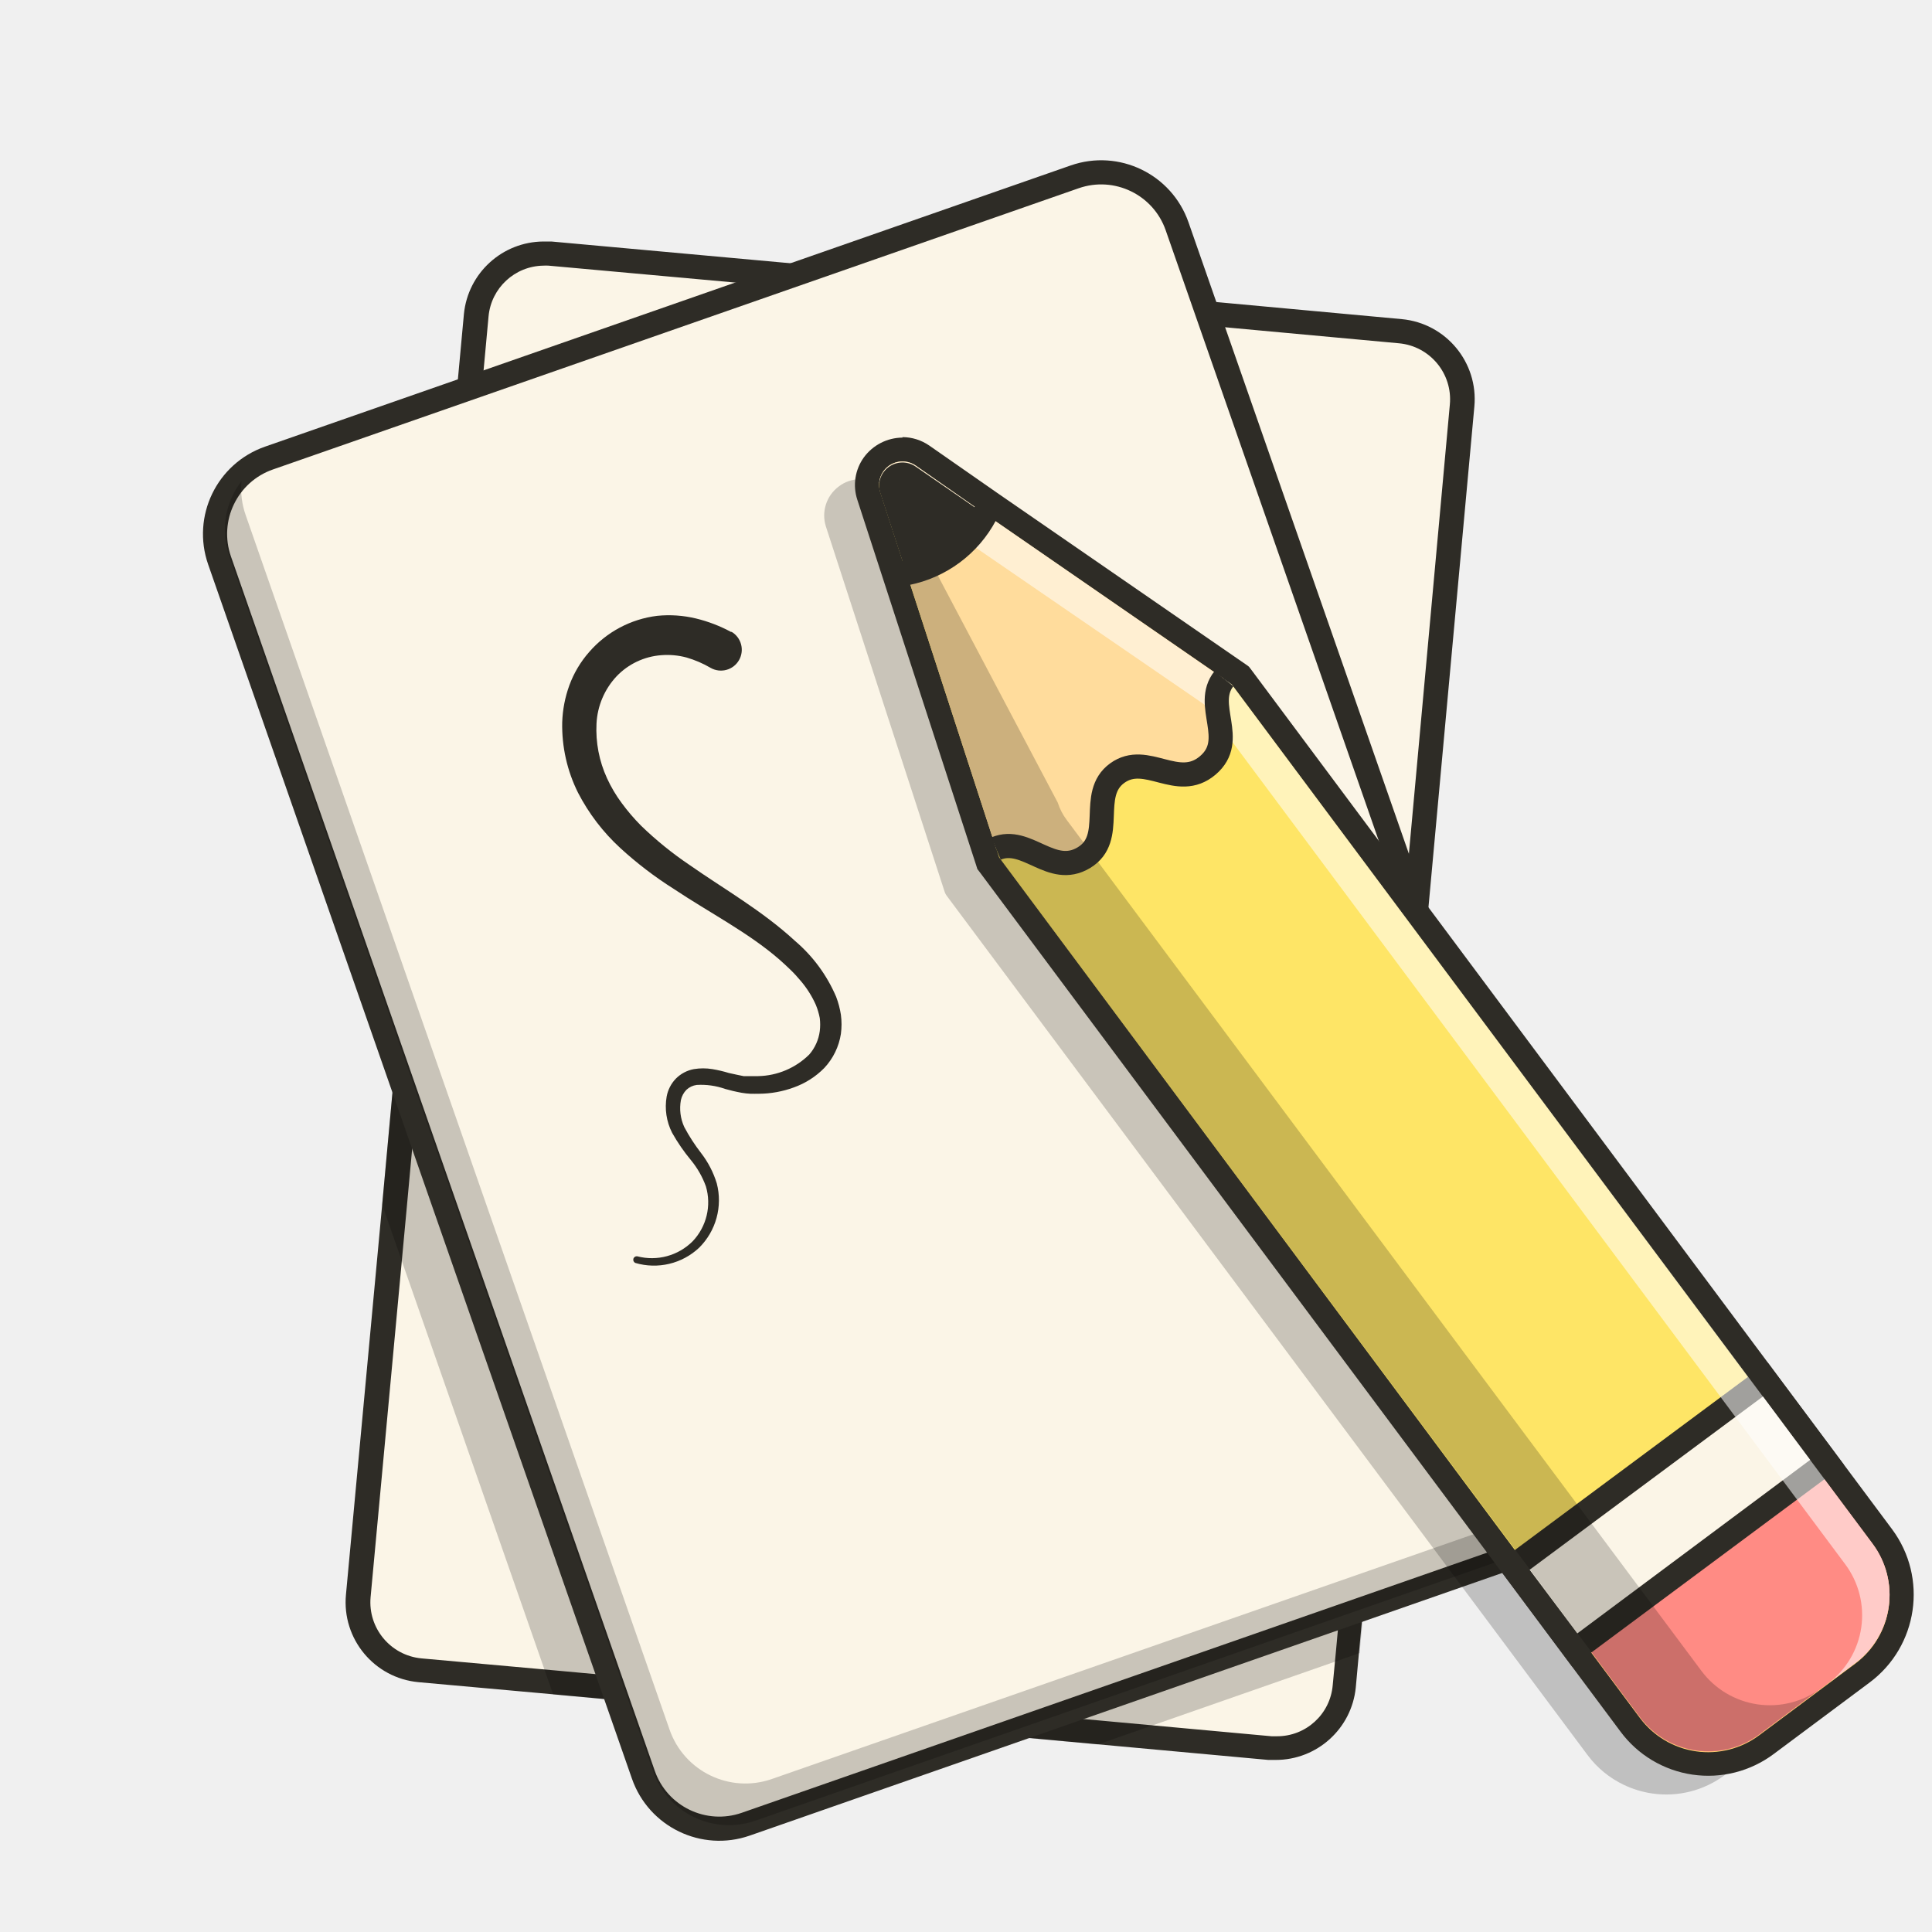
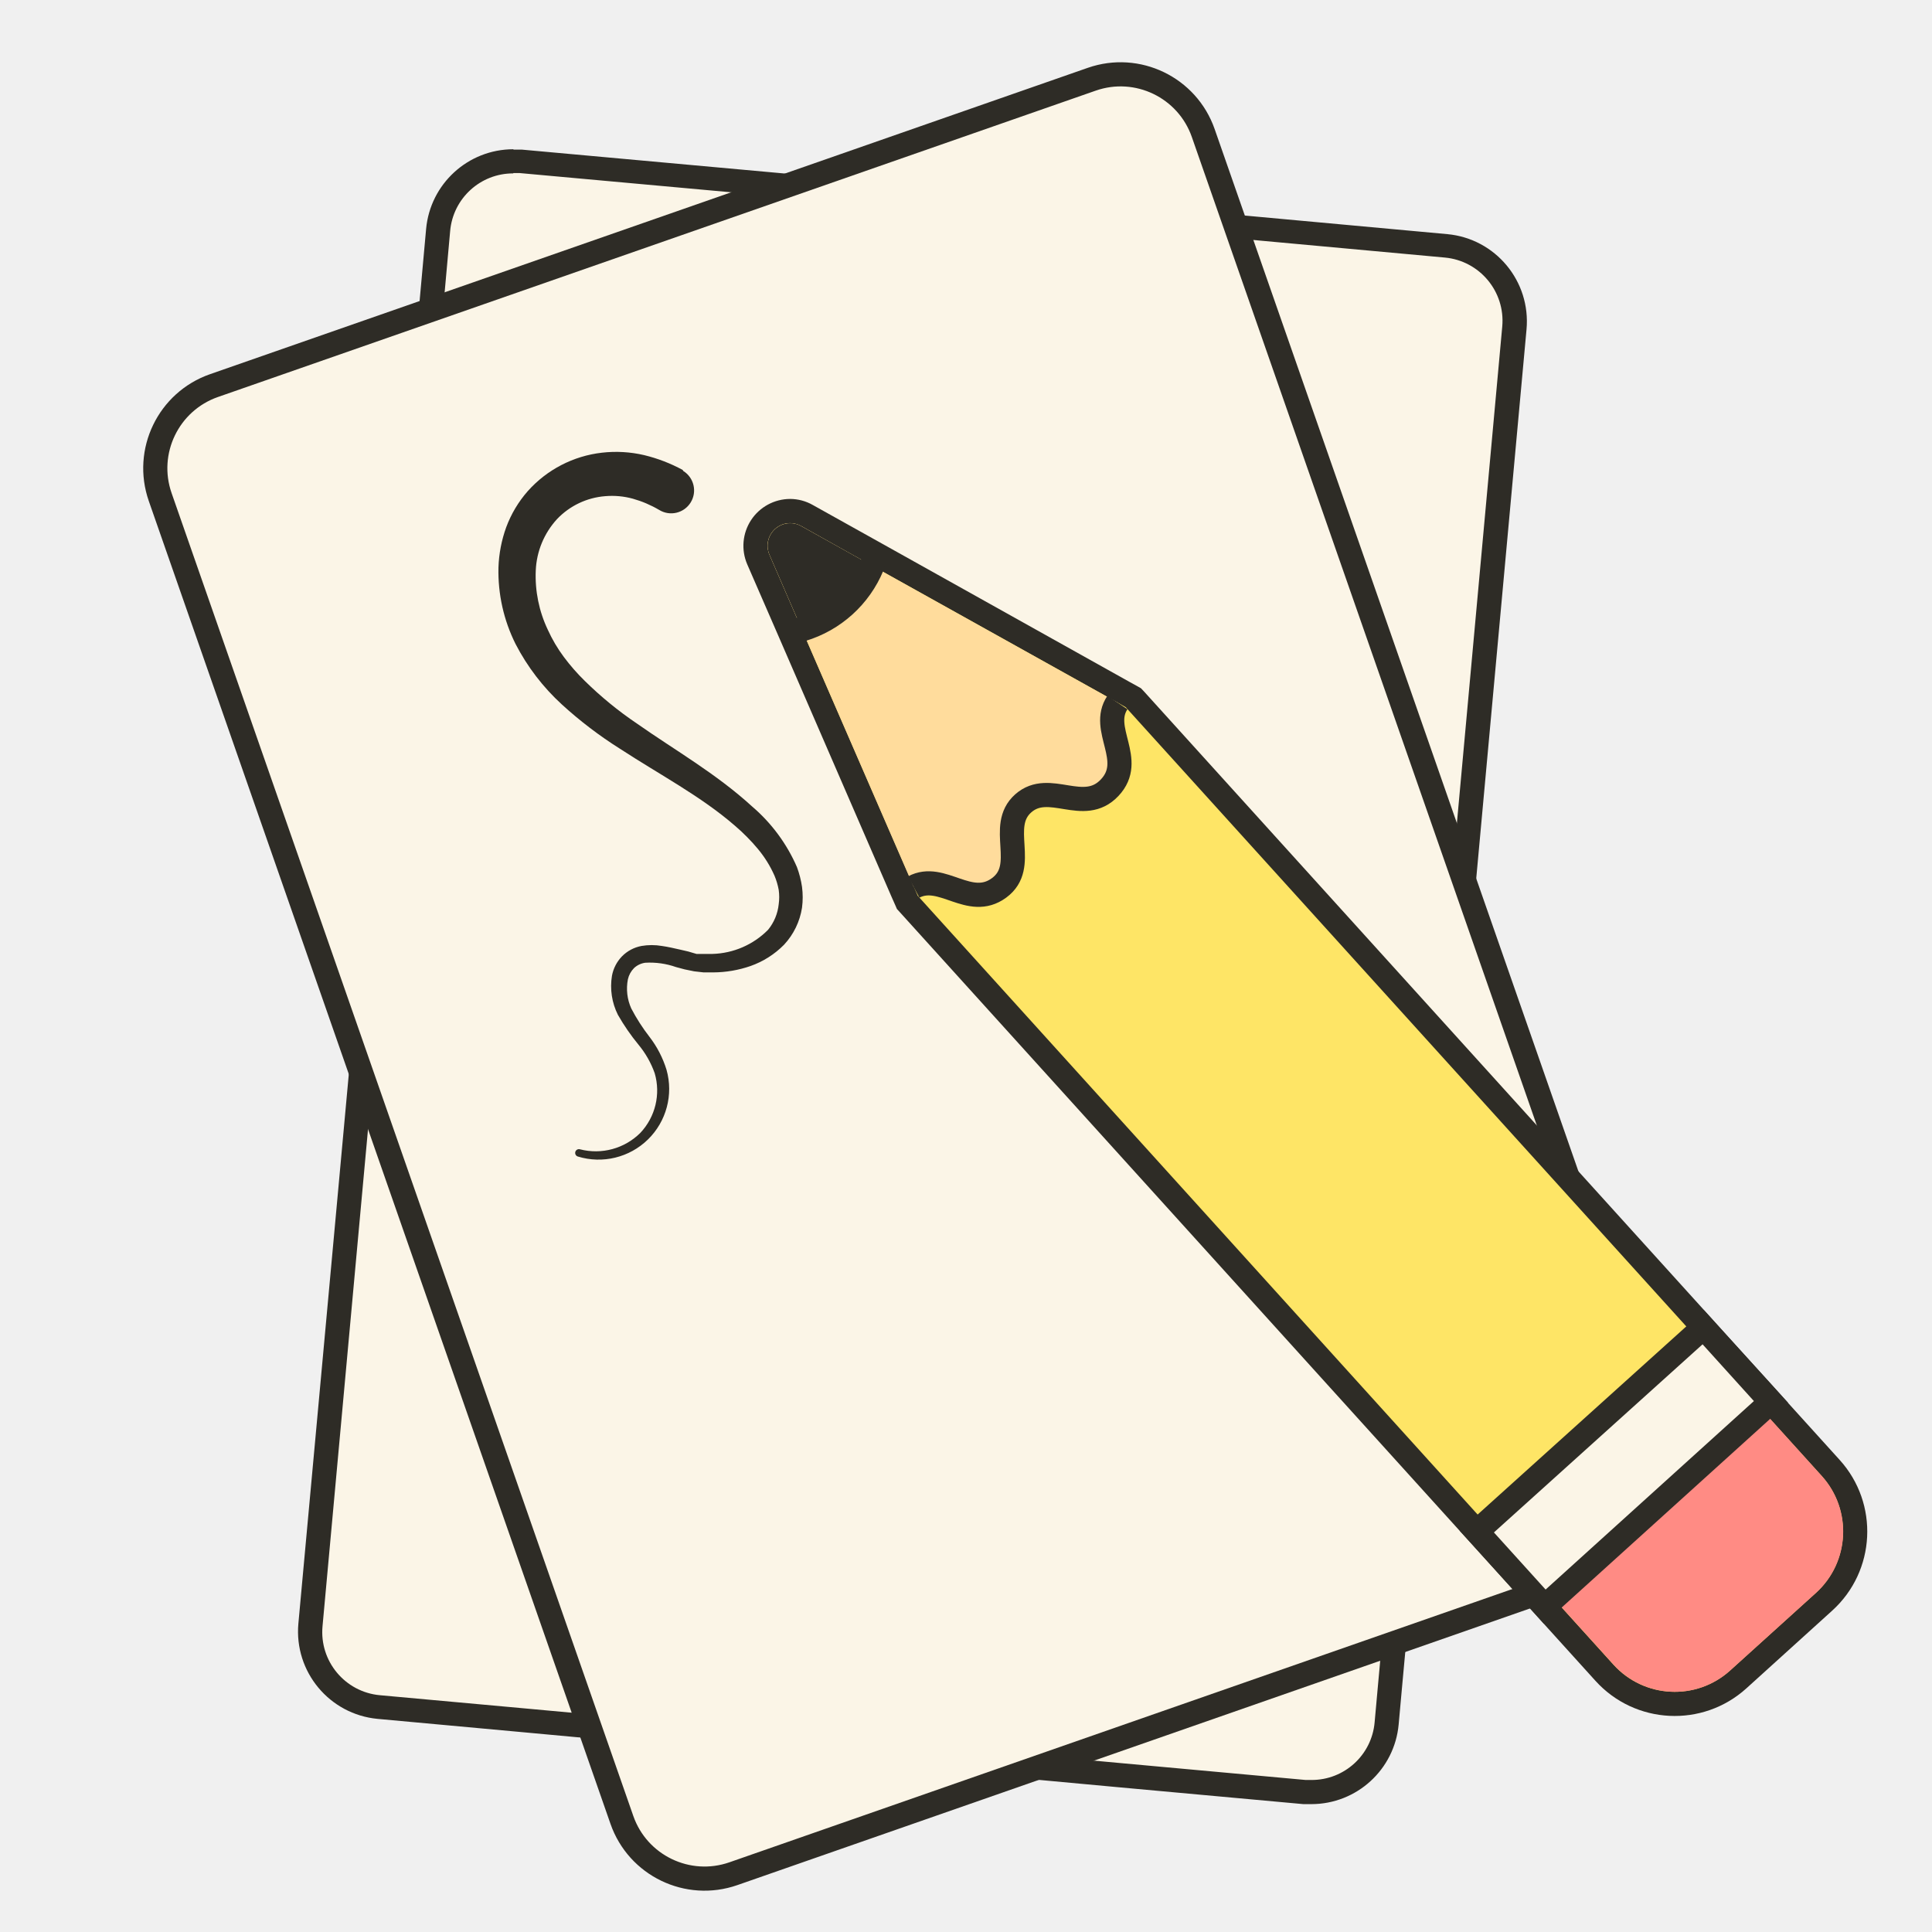
- <svg xmlns="http://www.w3.org/2000/svg" viewBox="0 0 160 160">
+ <svg xmlns="http://www.w3.org/2000/svg" id="레이어_1" data-name="레이어 1" viewBox="0 0 160 160">
  <defs>
-     <style>.cls-1{isolation:isolate;}.cls-2,.cls-5{fill:#fbf5e7;}.cls-3{fill:#2e2c26;}.cls-4{opacity:0.2;mix-blend-mode:multiply;}.cls-11,.cls-5{stroke:#2e2c26;stroke-miterlimit:10;stroke-width:2px;}.cls-6{fill:#fee566;}.cls-7{fill:#ff8b84;}.cls-8{fill:#ffdc9c;}.cls-9{opacity:0.55;}.cls-10{fill:#fff;}.cls-11{fill:none;}</style>
+     <style>.cls-1,.cls-3{fill:#fbf5e7;}.cls-2{fill:#2e2c26;}.cls-3,.cls-7{stroke:#2e2c26;stroke-miterlimit:10;stroke-width:2px;}.cls-4{fill:#fee566;}.cls-5{fill:#ff8b84;}.cls-6{fill:#ffdc9c;}.cls-7{fill:none;}</style>
  </defs>
-   <g class="cls-1">
-     <g id="레이어_1" data-name="레이어 1">
-       <path class="cls-2" d="M105.71,144.79a4.61,4.61,0,0,1-.52,0L34.8,138.32a5.67,5.67,0,0,1-5.11-6.16L39.41,26.09A5.63,5.63,0,0,1,45,21a4.52,4.52,0,0,1,.52,0L116,27.43a5.66,5.66,0,0,1,5.12,6.15l-9.73,106.07a5.63,5.63,0,0,1-5.63,5.14Z" />
-       <path class="cls-3" d="M45,22a3.1,3.1,0,0,1,.43,0L75.8,24.75l18.34,1.68,21.72,2a4.66,4.66,0,0,1,4.21,5.07L115,89.12l-4.36,47.6-.27,2.84a4.62,4.62,0,0,1-4.63,4.23h-.43l-14.18-1.3L46,138.34l-11.1-1a4.67,4.67,0,0,1-4.21-5.06l3-32.31,5.83-63.57.94-10.2A4.63,4.63,0,0,1,45,22m0-2A6.66,6.66,0,0,0,38.42,26l-.94,10.19L31.65,99.77l-3,32.3a6.65,6.65,0,0,0,6,7.24l11.1,1,45.11,4.14,14.18,1.3c.2,0,.41,0,.61,0a6.66,6.66,0,0,0,6.63-6l.26-2.85L117,89.31l5.1-55.64a6.66,6.66,0,0,0-6-7.24l-21.71-2L76,22.76,45.66,20,45,20Z" />
-       <g class="cls-4">
-         <path d="M31.65,99.77l14.16,40.56,45.11,4.14,21.68-7.57L117,89.31,94,23.52a6.66,6.66,0,0,0-8.48-4.09L37.48,36.19Z" />
-       </g>
-       <rect class="cls-5" x="33.38" y="22.95" width="83.99" height="119.83" rx="6.66" transform="translate(-23.09 29.46) rotate(-19.24)" />
-       <g class="cls-4">
-         <path d="M69.46,40.29a2.94,2.94,0,0,1,3.48-.07L99.14,58.3a1.42,1.42,0,0,1,.25.24l53.05,71.18a8.13,8.13,0,0,1-1.66,11.38L142.84,147a8.08,8.08,0,0,1-6,1.53,8.25,8.25,0,0,1-2.37-.72,8.08,8.08,0,0,1-3-2.47L78.4,74.18a1.08,1.08,0,0,1-.16-.3L68.4,43.61A3,3,0,0,1,69.46,40.29Z" />
-       </g>
-       <g class="cls-4">
-         <path d="M19,46.11,54.08,146.68a6.66,6.66,0,0,0,8.48,4.1l66.73-23.29a6.66,6.66,0,0,0,4.44-5.65,6.72,6.72,0,0,1-3.07,2.21L63.92,147.33a6.65,6.65,0,0,1-8.47-4.09L20.35,42.67A6.59,6.59,0,0,1,20,39.84,6.63,6.63,0,0,0,19,46.11Z" />
-       </g>
-       <path class="cls-3" d="M60.57,52.35a12.1,12.1,0,0,0-2.93-1.13A9.59,9.59,0,0,0,54.43,51,8.88,8.88,0,0,0,48.79,54a8.71,8.71,0,0,0-1.64,2.76,9.88,9.88,0,0,0-.59,3.06,12.47,12.47,0,0,0,1.31,5.83,16.52,16.52,0,0,0,3.51,4.59,31.23,31.23,0,0,0,4.41,3.37c3,2,6.17,3.61,8.75,5.85.32.28.63.57.93.86s.58.6.84.91a8.16,8.16,0,0,1,1.26,2,5.82,5.82,0,0,1,.32,1.08,4.35,4.35,0,0,1,0,1.08,3.69,3.69,0,0,1-.87,1.94,6.19,6.19,0,0,1-4.23,1.79c-.2,0-.41,0-.61,0s-.4,0-.6,0L61,89l-.64-.14A10.69,10.69,0,0,0,59,88.54a4.69,4.69,0,0,0-1.54,0,2.82,2.82,0,0,0-1.49.79,2.89,2.89,0,0,0-.76,1.48,4.8,4.8,0,0,0,.45,3,15.23,15.23,0,0,0,1.57,2.28,7.36,7.36,0,0,1,1.23,2.16,4.68,4.68,0,0,1-1.09,4.54,4.78,4.78,0,0,1-4.6,1.25h0a.29.29,0,0,0-.16.55,5.46,5.46,0,0,0,5.29-1.26A5.54,5.54,0,0,0,59.36,98a7.87,7.87,0,0,0-1.3-2.51,15,15,0,0,1-1.39-2.15,3.74,3.74,0,0,1-.28-2.24,1.76,1.76,0,0,1,.46-.85,1.53,1.53,0,0,1,.85-.4,6,6,0,0,1,2.35.33l.65.17c.24.05.48.11.72.15s.48.07.72.08.49,0,.73,0a8.51,8.51,0,0,0,2.86-.52,6.68,6.68,0,0,0,2.54-1.62,5.32,5.32,0,0,0,1.37-2.82,6,6,0,0,0,0-1.58,7.32,7.32,0,0,0-.39-1.48,12.51,12.51,0,0,0-3.39-4.62c-2.74-2.53-5.92-4.32-8.76-6.31a29.37,29.37,0,0,1-4-3.24,16.68,16.68,0,0,1-1.61-1.88,11.39,11.39,0,0,1-1.22-2.06,9.68,9.68,0,0,1-.87-4.52A6.18,6.18,0,0,1,51.07,56a5.7,5.7,0,0,1,3.69-1.74,6.19,6.19,0,0,1,2.09.19,8.82,8.82,0,0,1,2,.86l0,0a1.71,1.71,0,0,0,1.71-3Z" />
-       <path class="cls-6" d="M141.48,146.07a8.17,8.17,0,0,1-6.48-3.25L81.84,71.51,72,41.08a2.89,2.89,0,0,1,.4-2.61,3,3,0,0,1,2.39-1.23,2.87,2.87,0,0,1,1.66.53l26.33,18.17,53.15,71.31a8.06,8.06,0,0,1-1.64,11.29l-7.94,5.92a8,8,0,0,1-4.82,1.61Z" />
-       <path class="cls-3" d="M74.74,38.24a1.93,1.93,0,0,1,1.09.35l5.73,4,19.8,13.66.67.46,53.05,71.17a7.07,7.07,0,0,1-1.44,9.9l-7.94,5.92a7.06,7.06,0,0,1-9.9-1.44L82.74,71l-.25-.77L75.05,47.39,72.9,40.77a1.93,1.93,0,0,1,1.84-2.53m0-2a4,4,0,0,0-3.2,1.64A3.91,3.91,0,0,0,71,41.39L73.15,48l7.44,22.88.25.77.1.32.2.26,53.06,71.17a9.05,9.05,0,0,0,12.69,1.86l7.94-5.92a9.08,9.08,0,0,0,1.86-12.7L103.63,55.47l-.2-.26-.26-.19-.67-.46L82.7,40.9l-5.74-4a3.94,3.94,0,0,0-2.22-.7Z" />
-       <path class="cls-7" d="M130.62,135.27l5.18,6.95a7.07,7.07,0,0,0,9.9,1.44l7.94-5.92a7.07,7.07,0,0,0,1.44-9.9l-5.18-6.94Z" />
-       <path class="cls-8" d="M82.49,70.27c2.55-1.06,4.58,2.38,7.27.76s.34-5.24,2.76-7,5,1.48,7.5-.64-.4-5,1.34-7.18L81.56,42.55l-5.73-4a1.93,1.93,0,0,0-2.93,2.18l2.15,6.62Z" />
-       <polygon class="cls-2" points="125.28 129.78 146.2 114.25 151.3 121.1 130.42 136.67 125.28 129.78" />
-       <path class="cls-3" d="M146,115.65l3.91,5.25-19.28,14.37L126.68,130,146,115.65m.41-2.8L144.8,114l-19.31,14.34-1.61,1.19,1.2,1.61,3.94,5.29,1.19,1.6,1.61-1.2L151.1,122.5l1.6-1.2-1.19-1.6-3.92-5.25-1.19-1.6Z" />
-       <g class="cls-4">
-         <path d="M82.74,71l53.06,71.18a7.07,7.07,0,0,0,9.9,1.44l5.1-3.8a7.07,7.07,0,0,1-9.9-1.45L88.33,67.89a4.78,4.78,0,0,1-.73-1.42h0L73.14,39.09a1.88,1.88,0,0,0-.24,1.68l2.15,6.62,7.44,22.88Z" />
-       </g>
-       <g class="cls-9">
-         <path class="cls-10" d="M72.81,40a1.79,1.79,0,0,1,.75.31l5.73,4L99.09,57.9l.67.46,53.05,71.18a7.06,7.06,0,0,1-1.44,9.89l2.27-1.69a7.07,7.07,0,0,0,1.44-9.9L102,56.67l-.67-.46L81.56,42.55l-5.73-4A1.94,1.94,0,0,0,72.81,40Z" />
-       </g>
-       <path class="cls-3" d="M82.07,41.62A1,1,0,0,0,80.7,42l-4.87-3.36a1.93,1.93,0,0,0-2.93,2.18l1.83,5.63a1.05,1.05,0,0,0,.55,2,10.46,10.46,0,0,0,7.21-5.37A1.06,1.06,0,0,0,82.07,41.62Z" />
-       <path class="cls-11" d="M82.49,70.27c2.55-1.06,4.58,2.38,7.27.76s.34-5.24,2.76-7,5,1.48,7.5-.64-.4-5,1.34-7.18" />
-     </g>
-   </g>
+   <path class="cls-1" d="M108.61,148.41l-.58,0-76.67-7a6.25,6.25,0,0,1-5.65-6.79L36.31,19a6.22,6.22,0,0,1,6.21-5.68,5.49,5.49,0,0,1,.58,0l76.67,7a6.26,6.26,0,0,1,5.66,6.8l-10.6,115.54a6.22,6.22,0,0,1-6.22,5.68Z" />
+   <path class="cls-2" d="M42.52,14.33l.49,0,33,3,20,1.83,23.65,2.17a5.26,5.26,0,0,1,4.75,5.71L118.87,87.7l-4.75,51.84-.28,3.1a5.23,5.23,0,0,1-5.23,4.77l-.48,0L92.68,146l-49.14-4.51-12.08-1.1a5.25,5.25,0,0,1-4.75-5.71l3.22-35.19,6.35-69.25,1-11.11a5.23,5.23,0,0,1,5.22-4.77m0-2a7.26,7.26,0,0,0-7.21,6.59L34.29,30,27.94,99.28l-3.23,35.18a7.27,7.27,0,0,0,6.56,7.89l12.09,1.11L92.5,148l15.44,1.41.67,0a7.26,7.26,0,0,0,7.22-6.59l.28-3.09,4.76-51.85,5.55-60.6a7.26,7.26,0,0,0-6.56-7.89L96.21,17.22l-20-1.83-33-3c-.22,0-.44,0-.67,0Z" />
+   <rect class="cls-3" x="29.82" y="15.61" width="91.49" height="130.53" rx="7.25" transform="translate(-22.42 29.41) rotate(-19.24)" />
+   <path class="cls-2" d="M56.54,38.92a13.17,13.17,0,0,0-3.2-1.23,10.22,10.22,0,0,0-3.49-.2,9.7,9.7,0,0,0-6.14,3.18,9.57,9.57,0,0,0-1.79,3A10.86,10.86,0,0,0,41.28,47a13.46,13.46,0,0,0,1.42,6.34,18,18,0,0,0,3.83,5A33.93,33.93,0,0,0,51.33,62c3.31,2.16,6.72,3.94,9.53,6.38q.53.45,1,.93c.32.32.62.65.91,1a9.32,9.32,0,0,1,1.37,2.21,5.68,5.68,0,0,1,.35,1.18,4.26,4.26,0,0,1,0,1.18A4,4,0,0,1,63.61,77,6.74,6.74,0,0,1,59,79c-.22,0-.44,0-.66,0l-.66,0L57,78.8l-.69-.16c-.48-.11-1-.23-1.5-.3a5,5,0,0,0-1.68,0,3.06,3.06,0,0,0-1.62.86,3.13,3.13,0,0,0-.83,1.61,5.3,5.3,0,0,0,.49,3.23,17.69,17.69,0,0,0,1.71,2.48,7.78,7.78,0,0,1,1.34,2.36,5.11,5.11,0,0,1-1.19,4.94,5.23,5.23,0,0,1-5,1.36h0a.31.31,0,0,0-.17.6,5.85,5.85,0,0,0,7.34-7.18,8.62,8.62,0,0,0-1.41-2.73,15.69,15.69,0,0,1-1.51-2.35A4,4,0,0,1,52,81.1a1.92,1.92,0,0,1,.51-.93,1.69,1.69,0,0,1,.93-.44,6.54,6.54,0,0,1,2.55.36l.71.19.78.16.79.09c.26,0,.53,0,.79,0A9.56,9.56,0,0,0,62.16,80a7.3,7.3,0,0,0,2.77-1.76,5.8,5.8,0,0,0,1.49-3.07,6.61,6.61,0,0,0,0-1.72A8,8,0,0,0,66,71.81a13.85,13.85,0,0,0-3.69-5c-3-2.75-6.45-4.7-9.55-6.88a30.47,30.47,0,0,1-4.32-3.53,16.85,16.85,0,0,1-1.75-2,12.18,12.18,0,0,1-1.32-2.24,10.38,10.38,0,0,1-1-4.92,6.71,6.71,0,0,1,1.76-4.25,6.17,6.17,0,0,1,4-1.9,6.53,6.53,0,0,1,2.28.21,9.23,9.23,0,0,1,2.18.93l0,0A1.87,1.87,0,1,0,56.58,39Z" />
+   <path class="cls-4" d="M138.69,141.11a7.84,7.84,0,0,1-5.81-2.58L75.13,74.73,62.8,46.33a2.82,2.82,0,0,1,.22-2.7,2.93,2.93,0,0,1,2.41-1.31,2.78,2.78,0,0,1,1.39.37l27,15.08,57.75,63.8a7.86,7.86,0,0,1-.55,11.08L144,139.08a7.8,7.8,0,0,1-5.26,2Z" />
+   <path class="cls-2" d="M65.43,43.32a2,2,0,0,1,.91.24l5.88,3.29L92.55,58.18l.68.39,57.64,63.67a6.86,6.86,0,0,1-.48,9.67l-7.11,6.43a6.84,6.84,0,0,1-9.66-.48L76,74.18l-.31-.72L66.4,52.11l-2.68-6.18a1.87,1.87,0,0,1,1.71-2.61m0-2a3.88,3.88,0,0,0-3.55,5.41l2.69,6.18,9.26,21.35.32.72.13.3.22.24,57.63,63.68a8.85,8.85,0,0,0,12.5.62l7.1-6.43a8.84,8.84,0,0,0,.62-12.49L94.71,57.23,94.49,57l-.28-.16-.69-.38L73.19,45.1l-5.88-3.28a3.81,3.81,0,0,0-1.88-.5Z" />
+   <path class="cls-5" d="M128,131.64l5.63,6.22a6.84,6.84,0,0,0,9.66.48l7.11-6.43a6.86,6.86,0,0,0,.48-9.67L145.24,116Z" />
+   <path class="cls-6" d="M75.67,73.46c2.35-1.25,4.62,1.87,7.07.07s-.16-5.09,2-7,5,1,7.16-1.3-.85-4.83.64-7.05L72.22,46.85l-5.88-3.29a1.87,1.87,0,0,0-2.62,2.37l2.68,6.18Z" />
+   <polygon class="cls-1" points="122.29 126.84 141.06 109.92 146.65 116.1 127.92 133.05 122.29 126.84" />
+   <path class="cls-2" d="M141,111.33l4.25,4.7L128,131.64l-4.28-4.73L141,111.33m.14-2.82-1.48,1.33-17.28,15.58-1.49,1.35,1.35,1.48,4.28,4.73,1.34,1.49,1.48-1.35,17.25-15.61,1.49-1.34-1.35-1.49L142.47,110l-1.34-1.48Z" />
+   <path class="cls-2" d="M72.63,45.9a1,1,0,0,0-1.29.45l-5-2.79a1.87,1.87,0,0,0-2.62,2.37L66,51.19a1,1,0,0,0-.58,1.24,1,1,0,0,0,.63.65,1.06,1.06,0,0,0,.66,0,10.14,10.14,0,0,0,6.45-5.83A1,1,0,0,0,72.63,45.9Z" />
+   <path class="cls-7" d="M75.67,73.46c2.35-1.25,4.62,1.87,7.07.07s-.16-5.09,2-7,5,1,7.16-1.3-.85-4.83.64-7.05" />
</svg>
